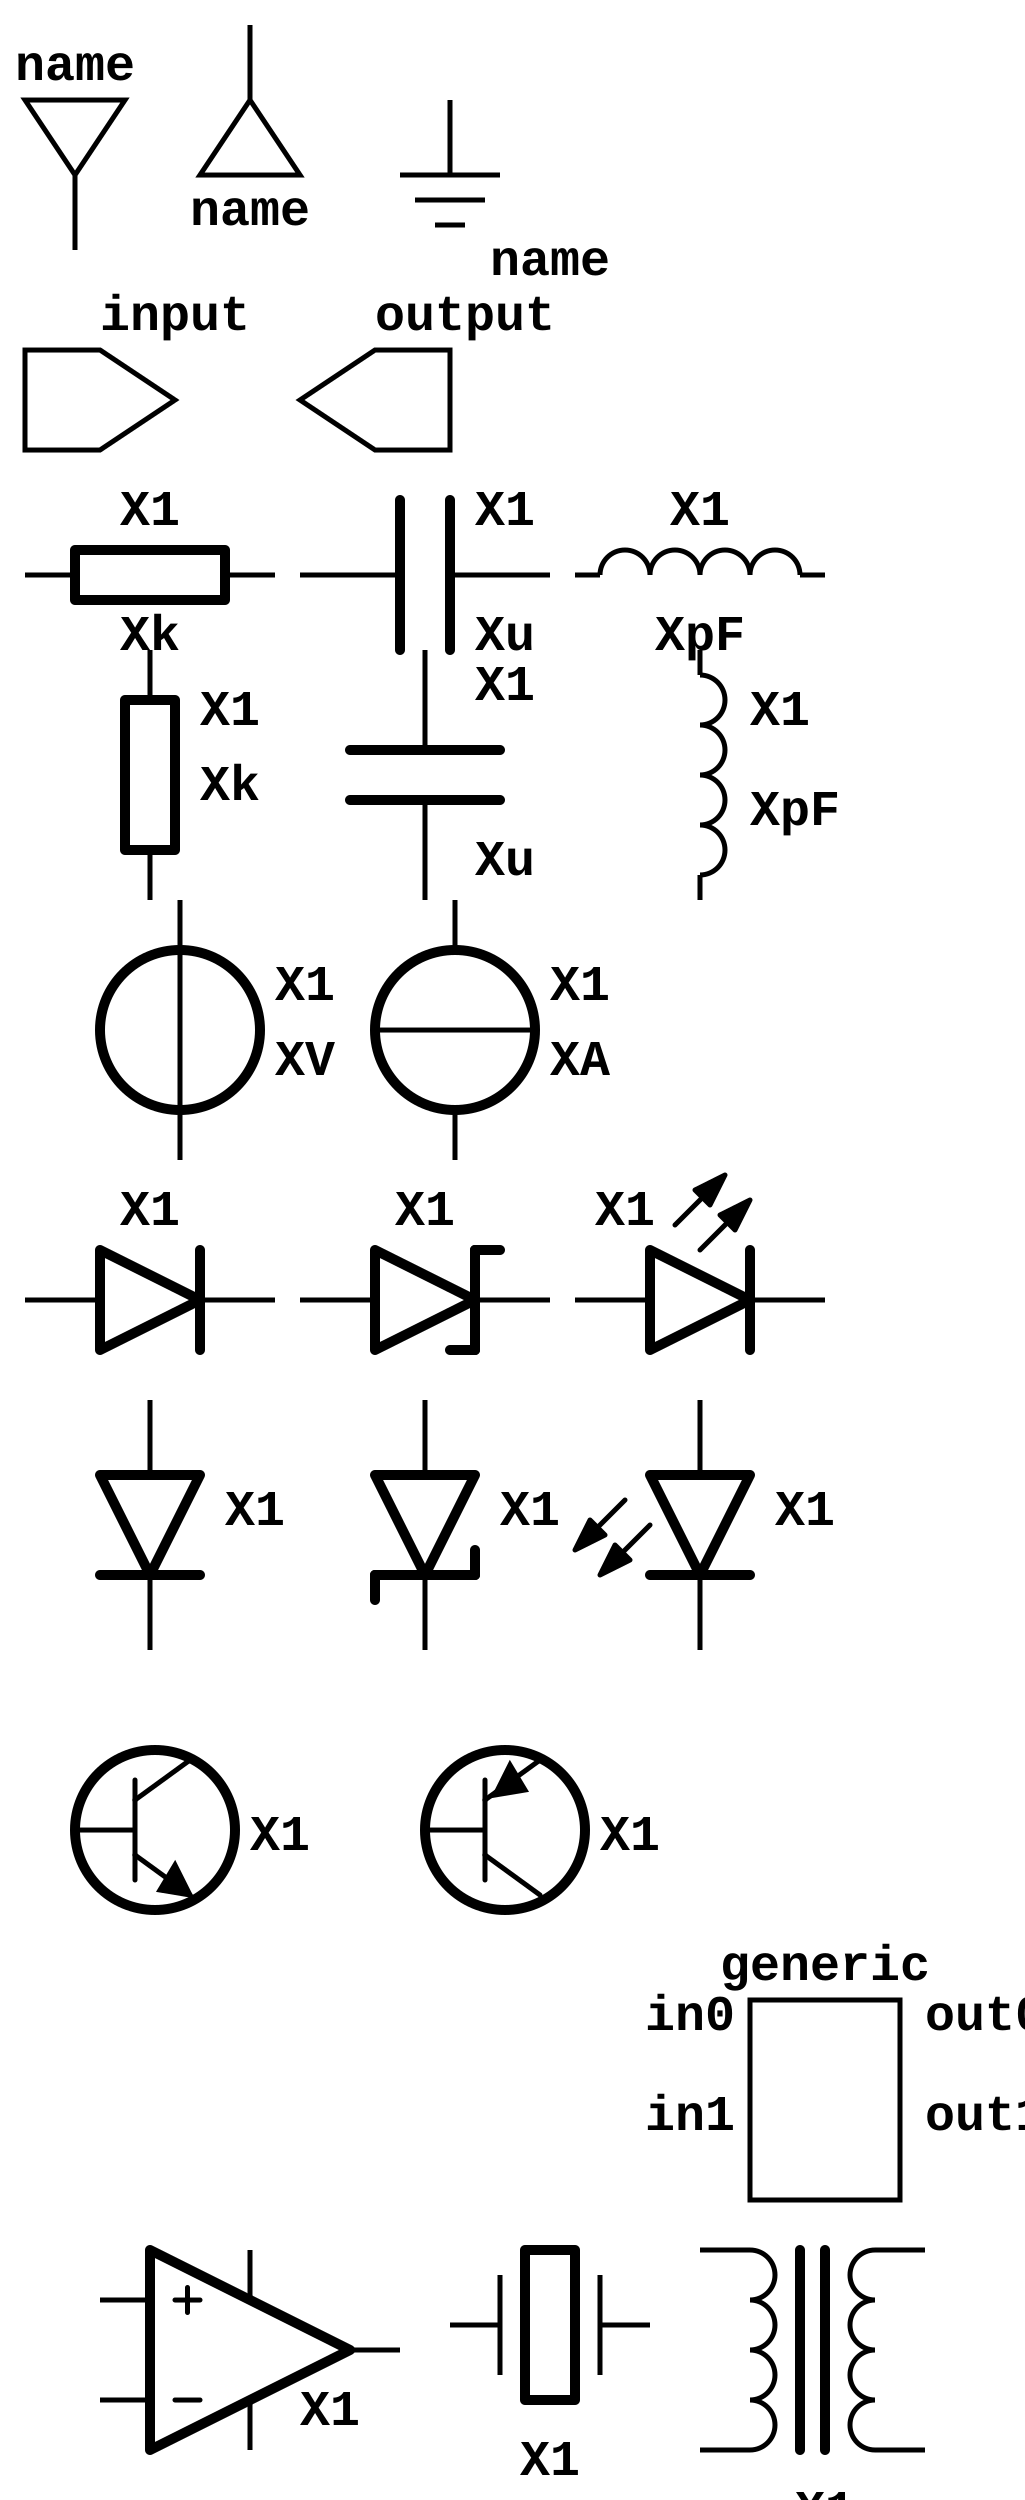
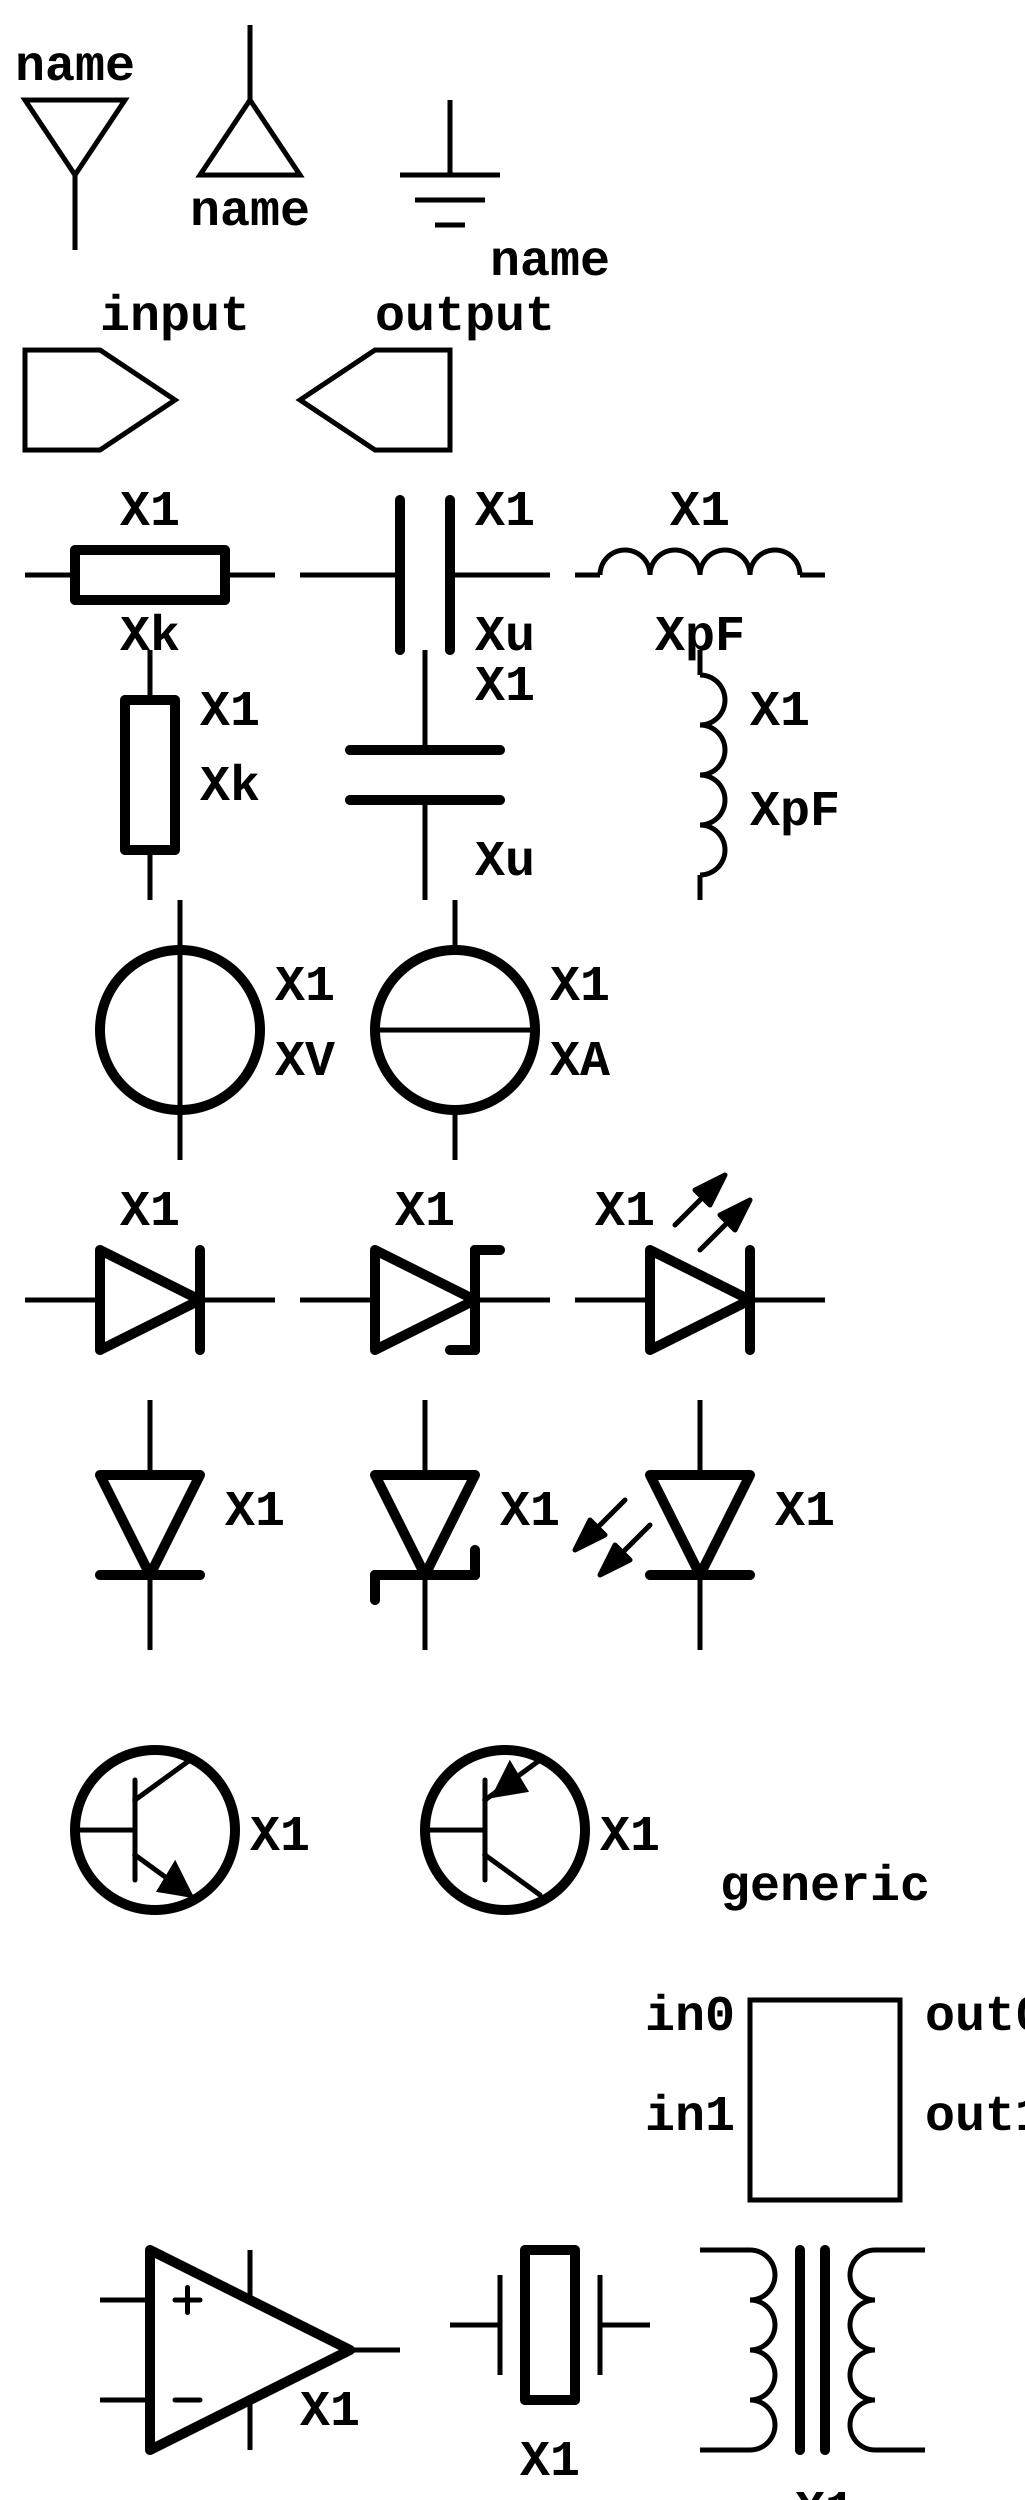
<svg xmlns="http://www.w3.org/2000/svg" xmlns:ns1="https://github.com/nturley/netlistsvg">
  <ns1:properties constants="false" splitsAndJoins="false" genericsLaterals="true">
    <ns1:layoutEngine org.eclipse.elk.layered.spacing.nodeNodeBetweenLayers="5" org.eclipse.elk.layered.compaction.postCompaction.strategy="4" org.eclipse.elk.spacing.nodeNode="35" org.eclipse.elk.direction="DOWN" />
  </ns1:properties>
  <style>
svg {
  stroke: #000;
  fill: none;
}
text {
  fill: #000;
  stroke: none;
  font-size: 10px;
  font-weight: bold;
  font-family: "Courier New", monospace;
}
.nodelabel {
  text-anchor: middle;
}
.inputPortLabel {
  text-anchor: end;
}
.splitjoinBody {
  fill: #000;
}
.symbol {
  stroke-linejoin: round;
  stroke-linecap: round;
  stroke-width: 2;
}
.detail {
  stroke-linejoin: round;
  stroke-linecap: round;
  fill: #000;
}
</style>
  <g ns1:type="vcc" ns1:width="20" ns1:height="30" transform="translate(5,20)">
    <ns1:alias val="vcc" />
    <text x="10" y="-4" class="nodelabel $cell_id" ns1:attribute="name">name</text>
    <path d="M0,0 H20 L10,15 Z M10,15 V30" class="$cell_id" />
    <g ns1:x="10" ns1:y="30" ns1:pid="A" ns1:position="bottom" />
  </g>
  <g ns1:type="vee" ns1:width="20" ns1:height="30" transform="translate(40,35)">
    <ns1:alias val="vee" />
    <text x="10" y="10" class="nodelabel $cell_id" ns1:attribute="name">name</text>
    <path d="M0,0 H20 L10,-15 Z M10,-15 V-30" class="$cell_id" />
    <g ns1:x="10" ns1:y="-30" ns1:pid="A" ns1:position="top" />
  </g>
  <g ns1:type="gnd" ns1:width="20" ns1:height="30" transform="translate(80,35)">
    <ns1:alias val="gnd" />
    <text x="30" y="20" class="nodelabel $cell_id" ns1:attribute="name">name</text>
    <path d="M0,0 H20 M3,5 H17 M7,10 H13 M10,0 V-15" class="$cell_id" />
    <g ns1:x="10" ns1:y="-15" ns1:pid="A" ns1:position="top" />
  </g>
  <g ns1:type="inputExt" ns1:width="30" ns1:height="20" transform="translate(5,70)">
    <text x="15" y="-4" class="$cell_id" ns1:attribute="ref">input</text>
    <ns1:alias val="$_inputExt_" />
    <path d="M0,0 V20 H15 L30,10 15,0 Z" class="$cell_id" />
    <g ns1:x="30" ns1:y="10" ns1:pid="Y" ns1:position="right" />
  </g>
  <g ns1:type="outputExt" ns1:width="30" ns1:height="20" transform="translate(60,70)">
    <text x="15" y="-4" class="$cell_id" ns1:attribute="ref">output</text>
    <ns1:alias val="$_outputExt_" />
    <path d="M30,0 V20 H15 L0,10 15,0 Z" class="$cell_id" />
    <g ns1:x="0" ns1:y="10" ns1:pid="A" ns1:position="left" />
  </g>
  <g ns1:type="resistor_h" ns1:width="50" ns1:height="10" transform="translate(5,110)">
    <ns1:alias val="r_h" />
    <text class="nodelabel $cell_id" x="25" y="-5" ns1:attribute="ref">X1</text>
    <text class="nodelabel $cell_id" x="25" y="20" ns1:attribute="value">Xk</text>
    <path d="M10,0 H40 V10 H10 Z" class="symbol $cell_id" />
    <path d="M0,5 H10 M40,5 H50" class="connect $cell_id" />
    <g ns1:x="0" ns1:y="5" ns1:pid="A" ns1:position="left" />
    <g ns1:x="50" ns1:y="5" ns1:pid="B" ns1:position="right" />
  </g>
  <g ns1:type="resistor_v" ns1:width="10" ns1:height="50" transform="translate(25,130)">
    <ns1:alias val="r_v" />
    <text x="15" y="15" ns1:attribute="ref" class="$cell_id">X1</text>
    <text x="15" y="30" ns1:attribute="value" class="$cell_id">Xk</text>
    <path d="M0,10 V40 H10 V10 Z" class="symbol $cell_id" />
    <path d="M5,0 V10 M5,40 V50" class="connect $cell_id" />
    <g ns1:x="5" ns1:y="0" ns1:pid="A" ns1:position="top" />
    <g ns1:x="5" ns1:y="50" ns1:pid="B" ns1:position="bottom" />
  </g>
  <g ns1:type="capacitor_h" ns1:width="50" ns1:height="30" transform="translate(60,100)">
    <ns1:alias val="c_h" />
    <text x="35" y="5" ns1:attribute="ref" class="$cell_id">X1</text>
    <text x="35" y="30" ns1:attribute="value" class="$cell_id">Xu</text>
    <path d="M20,0 V30 M30,0 V30" class="symbol $cell_id" />
    <path d="M0,15 H20 M30,15 H50" class="connect $cell_id" />
    <g ns1:x="0" ns1:y="15" ns1:pid="A" ns1:position="left" />
    <g ns1:x="50" ns1:y="15" ns1:pid="B" ns1:position="right" />
  </g>
  <g ns1:type="capacitor_v" ns1:width="30" ns1:height="50" transform="translate(70,130)">
    <ns1:alias val="c_v" />
    <text x="25" y="10" ns1:attribute="ref" class="$cell_id">X1</text>
    <text x="25" y="45" ns1:attribute="value" class="$cell_id">Xu</text>
    <path d="M0,20 H30 M0,30 H30" class="symbol $cell_id" />
    <path d="M15,0 V20 M15,30 V50" class="connect $cell_id" />
    <g ns1:x="15" ns1:y="0" ns1:pid="A" ns1:position="top" />
    <g ns1:x="15" ns1:y="50" ns1:pid="B" ns1:position="bottom" />
  </g>
  <g ns1:type="inductor_h" ns1:width="50" ns1:height="10" transform="translate(115,110)">
    <ns1:alias val="l_h" />
    <text class="nodelabel $cell_id" x="25" y="-5" ns1:attribute="ref">X1</text>
    <text class="nodelabel $cell_id" x="25" y="20" ns1:attribute="value">XpF</text>
    <path d="M5,5 A5,5 0 0 1 15,5 A5,5 0 0 1 25,5 A5,5 0 0 1 35,5 A5,5 0 0 1 45,5" class="$cell_id" />
    <path d="M0,5 H5 M45,5 H50" class="connect $cell_id" />
    <g ns1:x="0" ns1:y="5" ns1:pid="A" ns1:position="left" />
    <g ns1:x="50" ns1:y="5" ns1:pid="B" ns1:position="right" />
  </g>
  <g ns1:type="inductor_v" ns1:width="10" ns1:height="50" transform="translate(135,130)">
    <ns1:alias val="l_v" />
    <text x="15" y="15" ns1:attribute="ref" class="$cell_id">X1</text>
    <text x="15" y="35" ns1:attribute="value" class="$cell_id">XpF</text>
    <path d="M5,5 A5,5 0 0 1 5,15 A5,5 0 0 1 5,25 A5,5 0 0 1 5,35 A5,5 0 0 1 5,45" class="$cell_id" />
    <path d="M5,0 V5 M5,45 V50" class="connect $cell_id" />
    <g ns1:x="5" ns1:y="0" ns1:pid="A" ns1:position="top" />
    <g ns1:x="5" ns1:y="50" ns1:pid="B" ns1:position="bottom" />
  </g>
  <g ns1:type="voltage_source" ns1:width="32" ns1:height="52" transform="translate(20,180)">
    <ns1:alias val="v" />
    <text x="35" y="20" ns1:attribute="ref" class="$cell_id">X1</text>
    <text x="35" y="35" ns1:attribute="value" class="$cell_id">XV</text>
    <circle cx="16" cy="26" r="16" class="symbol $cell_id" />
    <path d="M16,10 V42" class="detail $cell_id" />
    <path d="M16,0 V10 M16,42 V52" class="connect $cell_id" />
    <g ns1:x="16" ns1:y="0" ns1:pid="+" ns1:position="top" />
    <g ns1:x="16" ns1:y="52" ns1:pid="-" ns1:position="bottom" />
  </g>
  <g ns1:type="current_source" ns1:width="32" ns1:height="52" transform="translate(75,180)">
    <ns1:alias val="i" />
    <text x="35" y="20" ns1:attribute="ref" class="$cell_id">X1</text>
    <text x="35" y="35" ns1:attribute="value" class="$cell_id">XA</text>
    <circle cx="16" cy="26" r="16" class="symbol $cell_id" />
    <path d="M0,26 H32" class="detail $cell_id" />
    <path d="M16,0 V10 M16,42 V52" class="connect $cell_id" />
    <g ns1:x="16" ns1:y="0" ns1:pid="+" ns1:position="top" />
    <g ns1:x="16" ns1:y="52" ns1:pid="-" ns1:position="bottom" />
  </g>
  <g ns1:type="diode_h" ns1:width="50" ns1:height="20" transform="translate(5,250)">
    <ns1:alias val="d_h" />
    <text class="nodelabel $cell_id" x="25" y="-5" ns1:attribute="ref">X1</text>
    <path d="M15,0 V20 L35,10 Z M35,0 V20" class="symbol $cell_id" />
    <path d="M0,10 H15 M35,10 H50" class="connect $cell_id" />
    <g ns1:x="0" ns1:y="10" ns1:pid="+" ns1:position="left" />
    <g ns1:x="50" ns1:y="10" ns1:pid="-" ns1:position="right" />
  </g>
  <g ns1:type="diode_v" ns1:width="20" ns1:height="50" transform="translate(20,280)">
    <ns1:alias val="d_v" />
    <text x="25" y="25" ns1:attribute="ref" class="$cell_id">X1</text>
    <path d="M0,15 H20 L10,35 Z M0,35 H20" class="symbol $cell_id" />
    <path d="M10,0 V15 M10,35 V50" class="connect $cell_id" />
    <g ns1:x="10" ns1:y="0" ns1:pid="+" ns1:position="top" />
    <g ns1:x="10" ns1:y="50" ns1:pid="-" ns1:position="bottom" />
  </g>
  <g ns1:type="diode_schottky_h" ns1:width="50" ns1:height="20" transform="translate(60,250)">
    <ns1:alias val="d_sk_h" />
    <text class="nodelabel $cell_id" x="25" y="-5" ns1:attribute="ref">X1</text>
    <path d="M15,0 V20 L35,10 Z M35,0 V20" class="symbol $cell_id" />
    <path d="M0,10 H15 M35,10 H50" class="connect $cell_id" />
    <path d="M35,0 H40 M35,20 H30" class="symbol $cell_id" />
    <g ns1:x="0" ns1:y="10" ns1:pid="+" ns1:position="left" />
    <g ns1:x="50" ns1:y="10" ns1:pid="-" ns1:position="right" />
  </g>
  <g ns1:type="diode_schottky_v" ns1:width="20" ns1:height="50" transform="translate(75,280)">
    <ns1:alias val="d_sk_v" />
    <text x="25" y="25" ns1:attribute="ref" class="$cell_id">X1</text>
    <path d="M0,15 H20 L10,35 Z M0,35 H20" class="symbol $cell_id" />
    <path d="M10,0 V15 M10,35 V50" class="connect $cell_id" />
    <path d="M0,35 V40 M20,35 V30" class="symbol $cell_id" />
    <g ns1:x="10" ns1:y="0" ns1:pid="+" ns1:position="top" />
    <g ns1:x="10" ns1:y="50" ns1:pid="-" ns1:position="bottom" />
  </g>
  <g ns1:type="diode_led_h" ns1:width="50" ns1:height="20" transform="translate(115,250)">
    <ns1:alias val="d_led_h" />
    <text class="nodelabel $cell_id" x="10" y="-5" ns1:attribute="ref">X1</text>
    <path d="M15,0 V20 L35,10 Z M35,0 V20" class="symbol $cell_id" />
    <path d="M0,10 H15 M35,10 H50" class="connect $cell_id" />
    <path d="m20,-5 7,-7" class="detail $cell_id" />
    <path d="m24,-12 6,-3 -3,6 z" class="detail $cell_id" />
    <path d="m25,0 7,-7" class="detail $cell_id" />
    <path d="m29,-7 6,-3 -3,6 z" class="detail $cell_id" />
    <g ns1:x="0" ns1:y="10" ns1:pid="+" ns1:position="top" />
    <g ns1:x="50" ns1:y="10" ns1:pid="-" ns1:position="bottom" />
  </g>
  <g ns1:type="diode_led_v" ns1:width="20" ns1:height="50" transform="translate(130,280)">
    <ns1:alias val="d_led_v" />
    <text x="25" y="25" ns1:attribute="ref" class="$cell_id">X1</text>
    <path d="M0,15 H20 L10,35 Z M0,35 H20" class="symbol $cell_id" />
    <path d="M10,0 V15 M10,35 V50" class="connect $cell_id" />
    <path d="m-5,20 -7,7" class="detail $cell_id" />
    <path d="m-12,24 -3,6 6,-3 z" class="detail $cell_id" />
    <path d="m0,25 -7,7" class="detail $cell_id" />
    <path d="m-7,29 -3,6 6,-3 z" class="detail $cell_id" />
    <g ns1:x="10" ns1:y="0" ns1:pid="+" ns1:position="top" />
    <g ns1:x="10" ns1:y="50" ns1:pid="-" ns1:position="bottom" />
  </g>
  <g ns1:type="transistor_npn" ns1:width="32" ns1:height="32" transform="translate(15,350)">
    <ns1:alias val="q_npn" />
    <text x="35" y="20" ns1:attribute="ref" class="$cell_id">X1</text>
    <circle r="16" cx="16" cy="16" class="symbol $cell_id" />
    <path d="M0,16 H12 M12,6 V26" class="detail $cell_id" />
    <path d="m12,10 11,-8" class="detail $cell_id" />
    <path d="m12,21 11,8" class="detail $cell_id" />
    <path d="m23,29 -6,-1 3,-5 z" style="fill:#000000" class="$cell_id" />
    <g ns1:x="22" ns1:y="2" ns1:pid="C" ns1:position="top" />
    <g ns1:x="0" ns1:y="16" ns1:pid="B" ns1:position="left" />
    <g ns1:x="23" ns1:y="29" ns1:pid="E" ns1:position="bottom" />
  </g>
  <g ns1:type="transistor_pnp" ns1:width="32" ns1:height="32" transform="translate(85,350)">
    <ns1:alias val="q_pnp" />
    <text x="35" y="20" ns1:attribute="ref" class="$cell_id">X1</text>
    <circle r="16" cx="16" cy="16" class="symbol $cell_id" />
    <path d="M0,16 H12 M12,6 V26" class="detail $cell_id" />
    <path d="m12,10 11,-8" class="detail $cell_id" />
    <path d="m12,21 11,8" class="detail $cell_id" />
    <path d="m14,9 6,-1 -3,-5 z" style="fill:#000000" class="$cell_id" />
    <g ns1:x="22" ns1:y="2" ns1:pid="C" ns1:position="top" />
    <g ns1:x="0" ns1:y="16" ns1:pid="B" ns1:position="left" />
    <g ns1:x="23" ns1:y="29" ns1:pid="E" ns1:position="bottom" />
  </g>
  <g ns1:type="generic" ns1:width="30" ns1:height="40" transform="translate(150, 400)">
-     <text x="15" y="-4" class="nodelabel $cell_id" ns1:attribute="ref">generic</text>
+     <text x="15" y="-20" class="nodelabel $cell_id" ns1:attribute="ref">generic</text>
+     <text class="nodelabel $cell_id" x="15" y="-5" ns1:attribute="value" />
    <rect width="30" height="40" x="0" y="0" ns1:generic="body" class="$cell_id" />
    <g transform="translate(30,10)" ns1:x="30" ns1:y="10" ns1:pid="out0" ns1:position="right">
      <text x="5" y="-4" class="$cell_id">out0</text>
    </g>
    <g transform="translate(30,30)" ns1:x="30" ns1:y="30" ns1:pid="out1" ns1:position="right">
      <text x="5" y="-4" class="$cell_id">out1</text>
    </g>
    <g transform="translate(0,10)" ns1:x="0" ns1:y="10" ns1:pid="in0" ns1:position="left">
      <text x="-3" y="-4" class="inputPortLabel $cell_id">in0</text>
    </g>
    <g transform="translate(0,30)" ns1:x="0" ns1:y="30" ns1:pid="in1" ns1:position="left">
      <text x="-3" y="-4" class="inputPortLabel $cell_id">in1</text>
    </g>
  </g>
  <g ns1:type="opamp" ns1:width="60" ns1:height="40" transform="translate(20,450)">
    <ns1:alias val="op" />
    <text x="40" y="35" ns1:attribute="ref" class="$cell_id">X1</text>
    <path d="M10,0 V40 L50,20 Z" class="symbol $cell_id" />
    <path d="M0,10 H10 M0,30 H10 M50,20 H60 M30,0 V10 M30,40 V30" class="connect $cell_id" />
    <path d="m15,10 5,0 m-2.5,-2.5 0,5" class="detail $cell_id" />
    <path d="m15,30 5,0" class="detail $cell_id" />
    <g ns1:x="0" ns1:y="10" ns1:pid="+" ns1:position="left" />
    <g ns1:x="0" ns1:y="30" ns1:pid="-" ns1:position="left" />
    <g ns1:x="60" ns1:y="20" ns1:pid="OUT" ns1:position="right" />
    <g ns1:x="30" ns1:y="0" ns1:pid="VCC" ns1:position="top" />
    <g ns1:x="30" ns1:y="40" ns1:pid="VEE" ns1:position="bottom" />
  </g>
  <g ns1:type="xtal" ns1:width="40" ns1:height="30" transform="translate(90,450)">
    <ns1:alias val="xtal" />
    <text class="nodelabel $cell_id" x="20" y="45" ns1:attribute="ref">X1</text>
    <rect x="15" y="0" width="10" height="30" class="symbol $cell_id" />
    <path d="M0,15 H10 M10,5 V25 M30,5 V25 M30,15 H40" class="$cell_id" />
    <g ns1:x="0" ns1:y="15" ns1:pid="A" ns1:position="left" />
    <g ns1:x="40" ns1:y="15" ns1:pid="B" ns1:position="right" />
  </g>
  <g ns1:type="transformer_1p_1s" ns1:width="35" ns1:height="45" transform="translate(140,450)">
    <ns1:alias val="transformer_1p_1s" />
    <text class="nodelabel $cell_id" x="25" y="55" ns1:attribute="ref">X1</text>
    <path d="M10,0 A5,5 0 0 1 10,10 A5,5 0 0 1 10,20 A5,5 0 0 1 10,30 A5,5 0 0 1 10,40" class="$cell_id" />
    <path d="M35,0 A5,5 0 0 0 35,10 A5,5 0 0 0 35,20 A5,5 0 0 0 35,30 A5,5 0 0 0 35,40" class="$cell_id" />
    <path d="M20,0 V40 M25,0 V40" class="symbol $cell_id" />
    <path d="M0,0 H10 M0,40 H10 M35,0 H45 M35,40 H45" class="connect $cell_id" />
    <g ns1:x="0" ns1:y="0" ns1:pid="L1.1" ns1:position="left" />
    <g ns1:x="0" ns1:y="40" ns1:pid="L1.2" ns1:position="left" />
    <g ns1:x="40" ns1:y="0" ns1:pid="L2.1" ns1:position="right" />
    <g ns1:x="40" ns1:y="40" ns1:pid="L2.2" ns1:position="right" />
  </g>
</svg>
